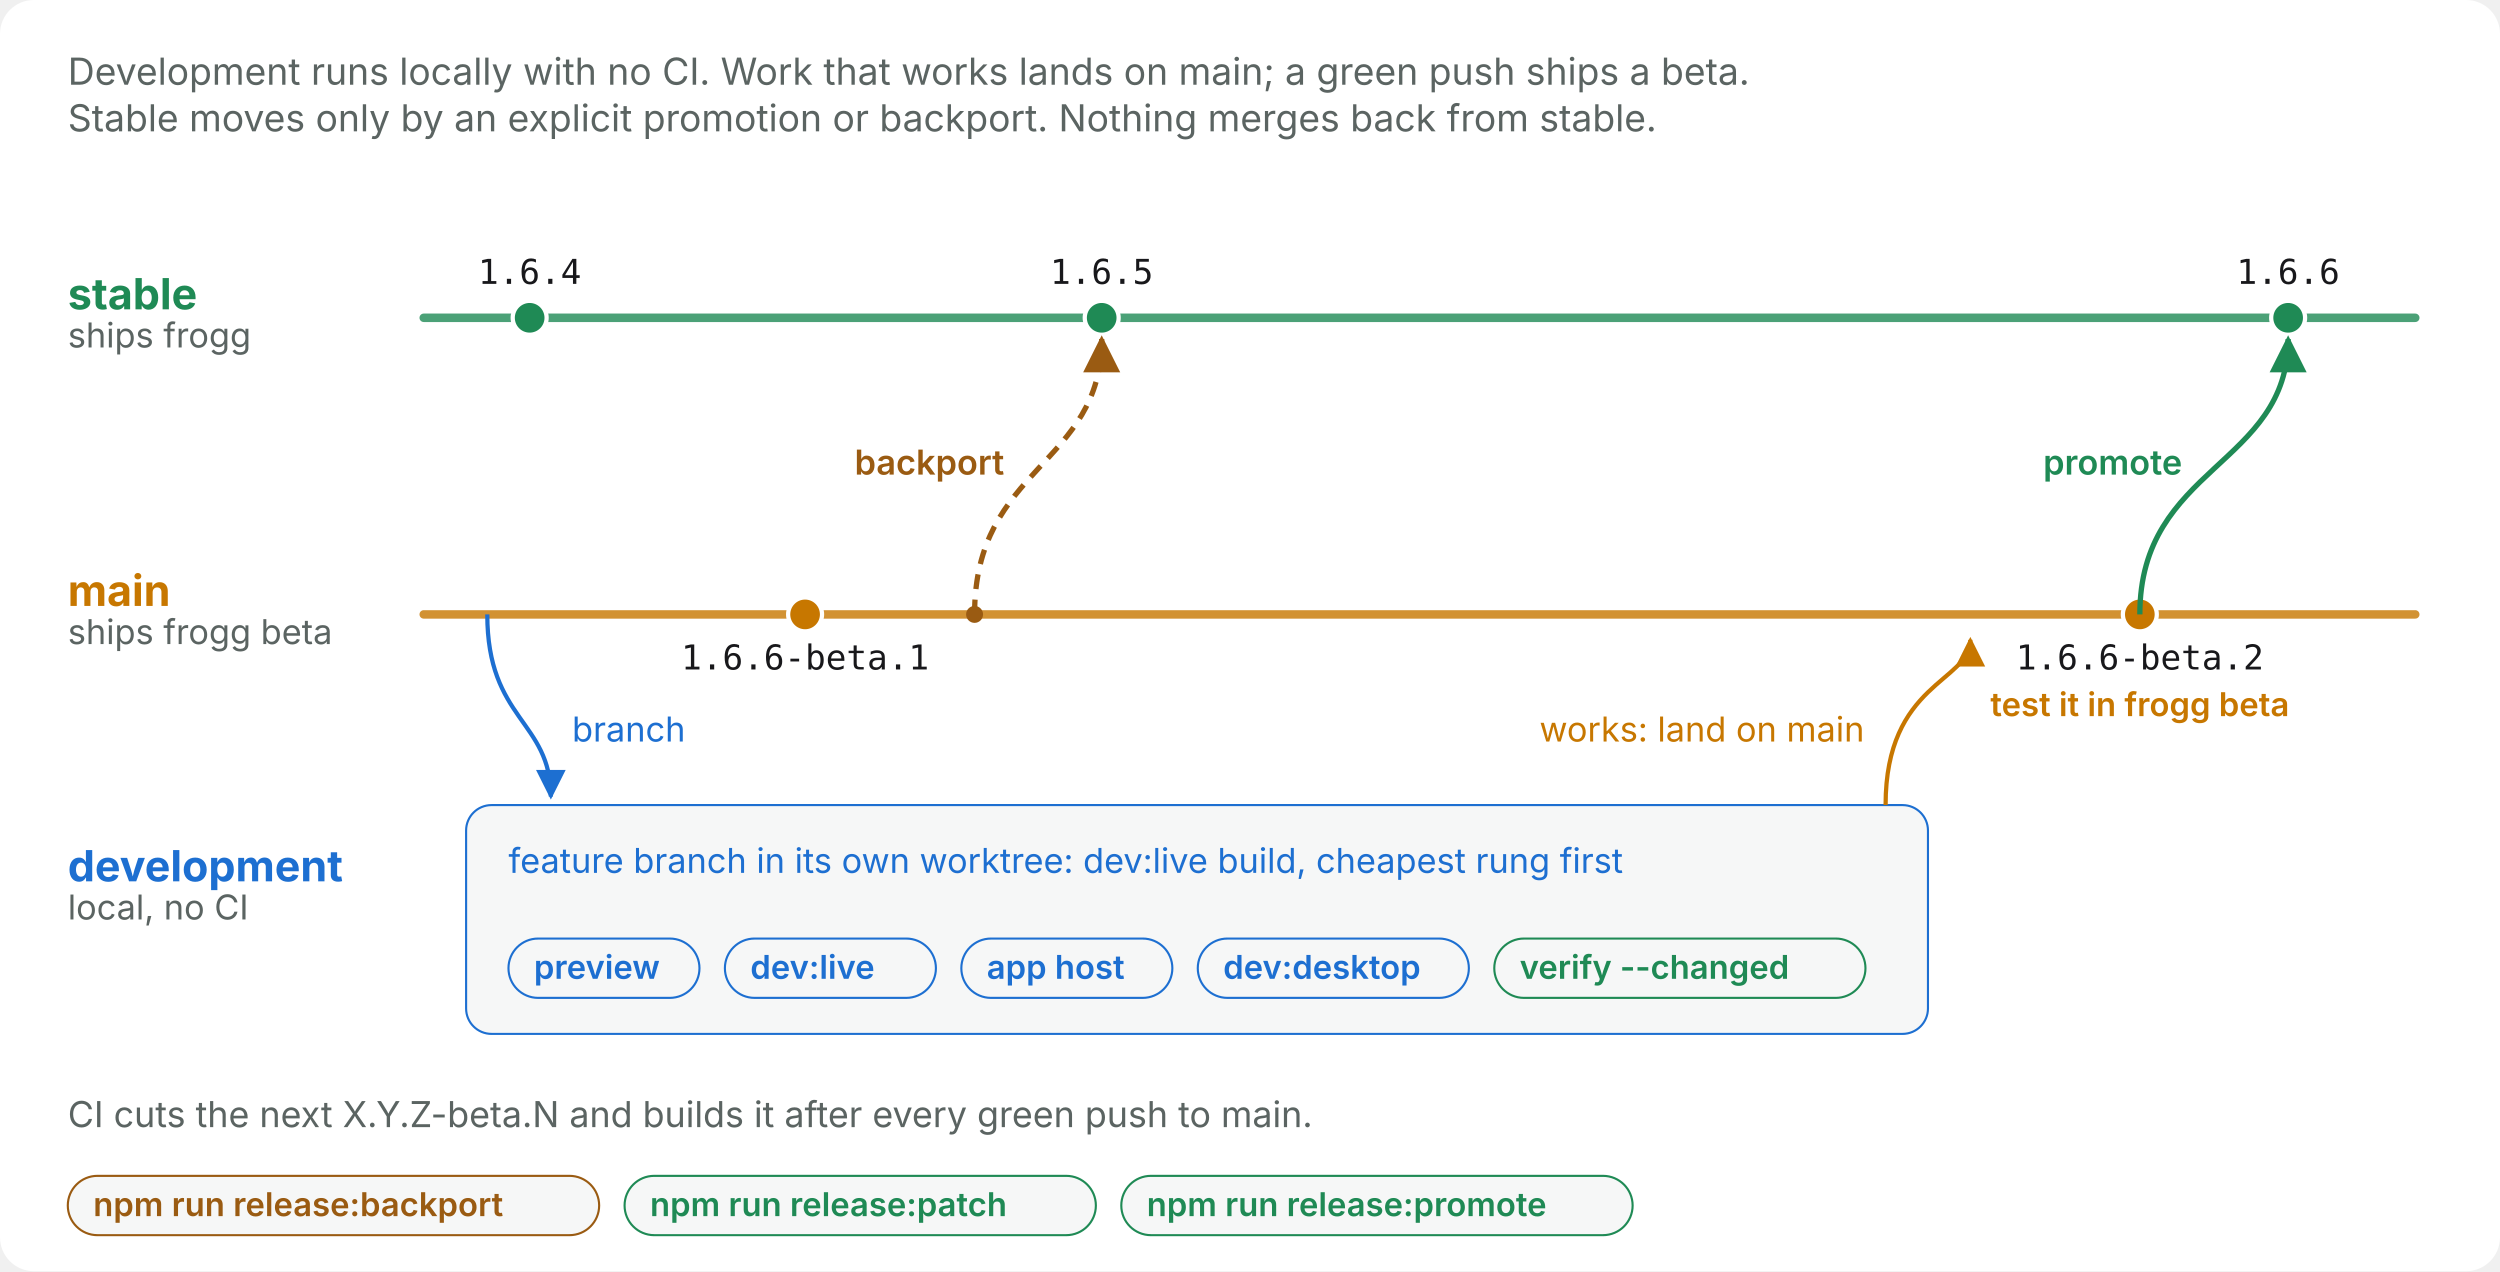
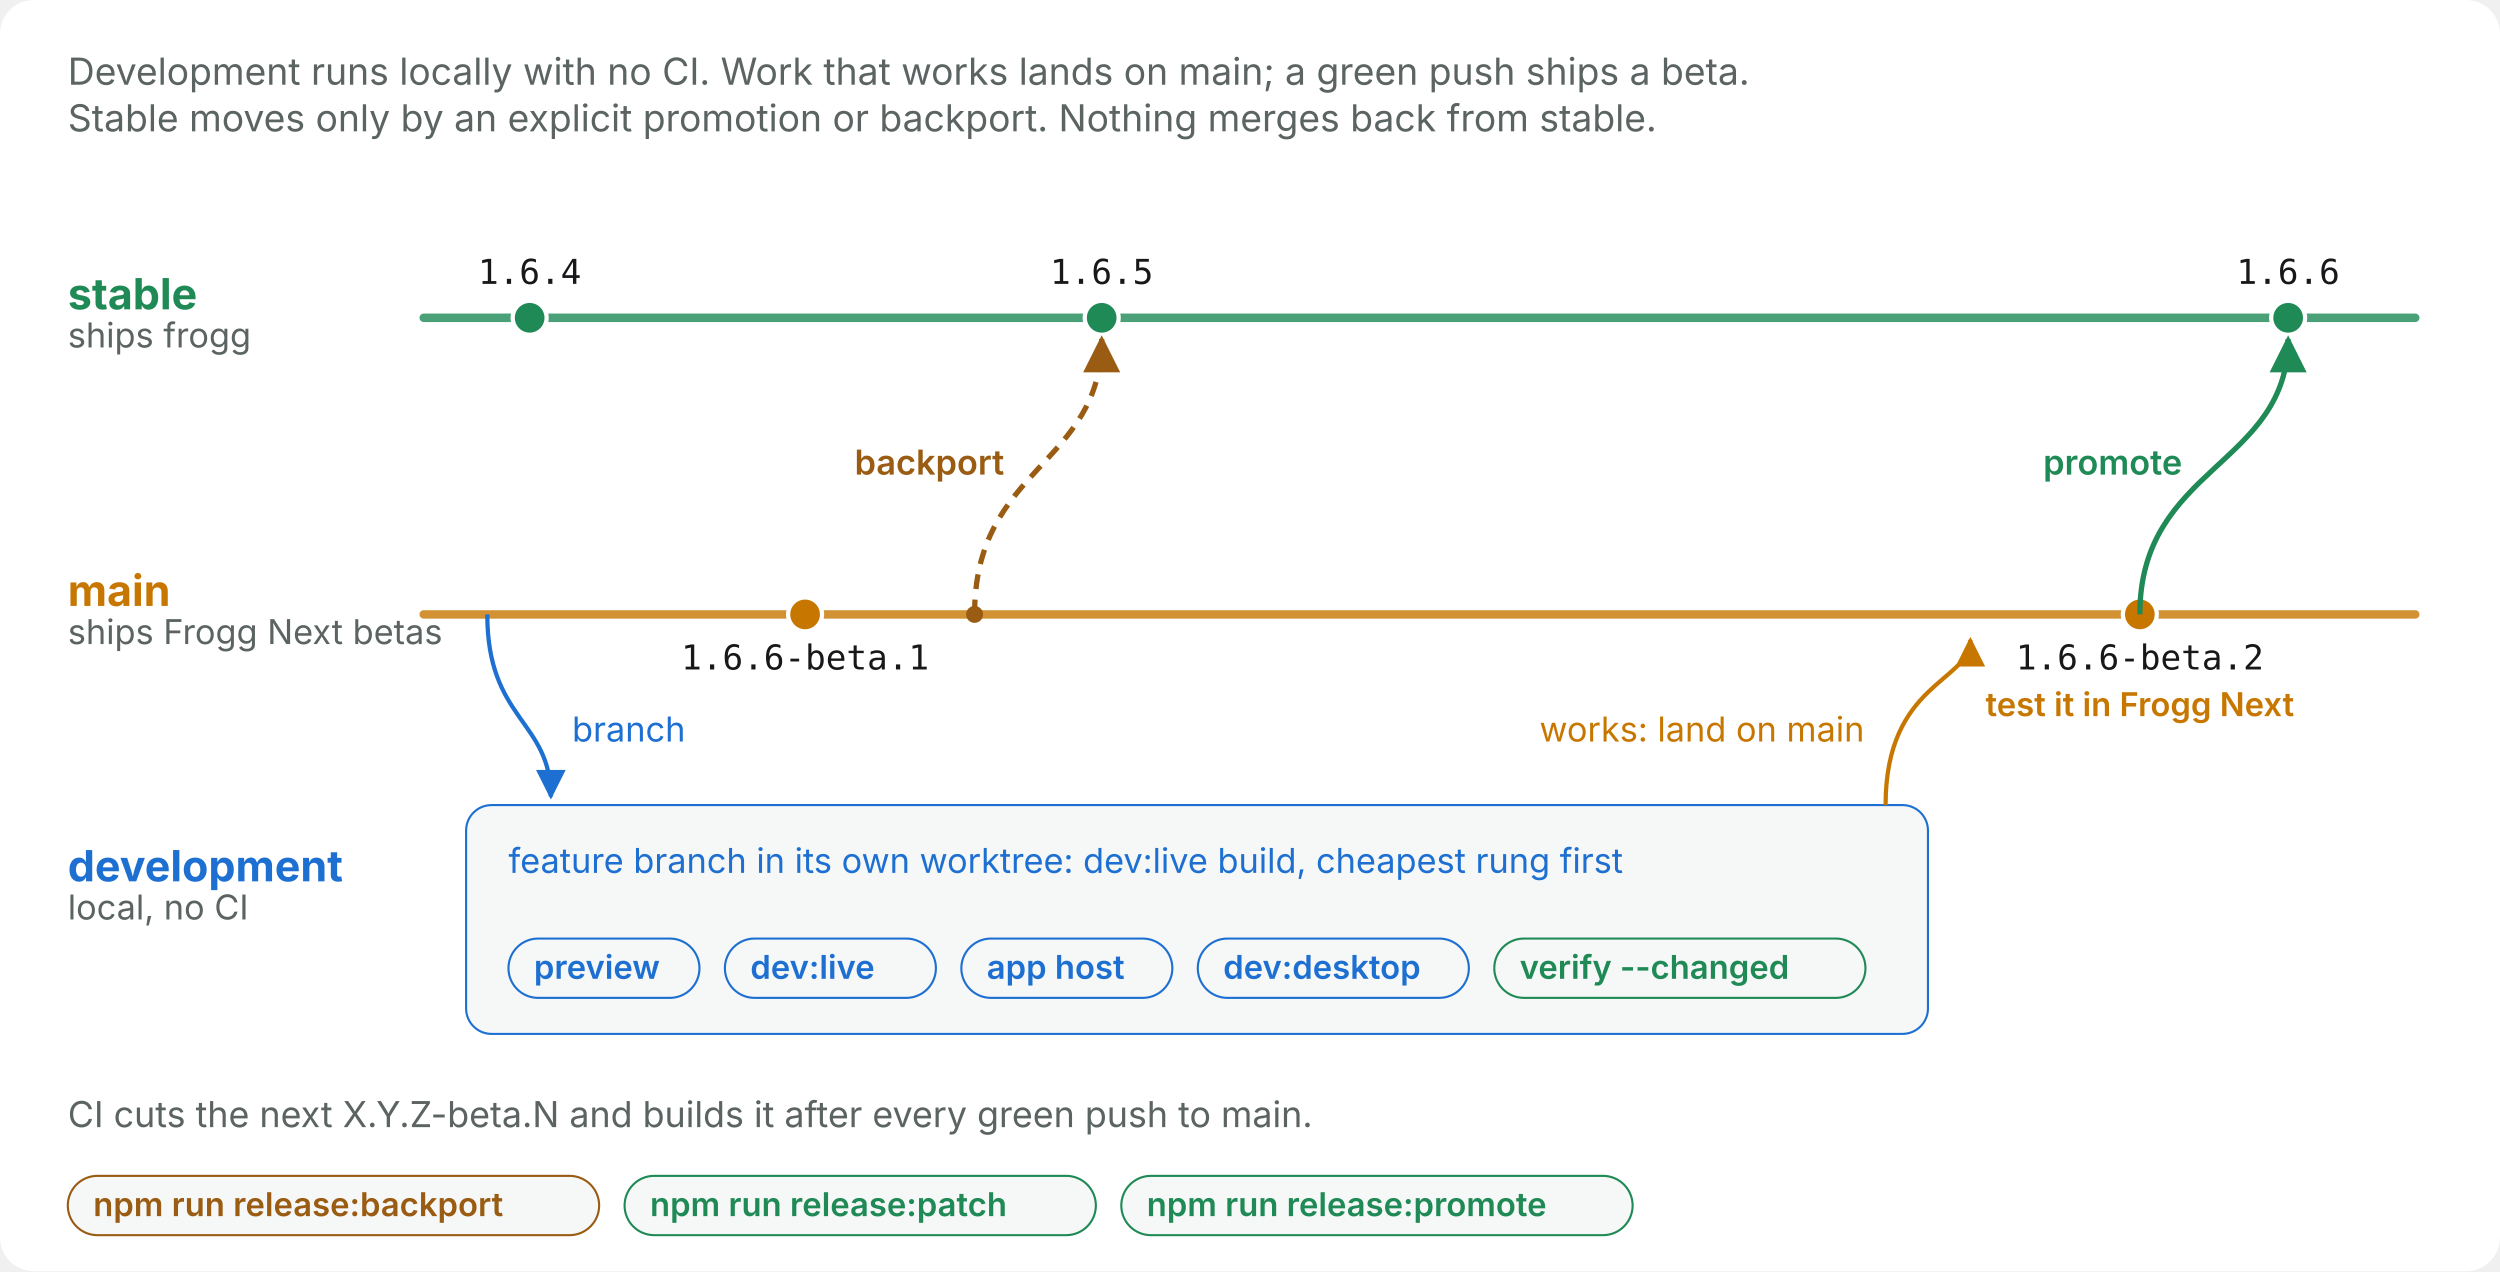
<svg xmlns="http://www.w3.org/2000/svg" width="1180" height="600" viewBox="0 0 1180 600" font-family="Inter, 'Segoe UI', system-ui, -apple-system, Helvetica, Arial, sans-serif">
  <defs>
    <marker id="arrow-stable" viewBox="0 0 10 10" refX="9" refY="5" markerWidth="7" markerHeight="7" orient="auto-start-reverse">
      <path d="M0 0L10 5L0 10z" fill="#1f8a55" />
    </marker>
    <marker id="arrow-beta" viewBox="0 0 10 10" refX="9" refY="5" markerWidth="7" markerHeight="7" orient="auto-start-reverse">
      <path d="M0 0L10 5L0 10z" fill="#c77700" />
    </marker>
    <marker id="arrow-dev" viewBox="0 0 10 10" refX="9" refY="5" markerWidth="7" markerHeight="7" orient="auto-start-reverse">
      <path d="M0 0L10 5L0 10z" fill="#1d6fd1" />
    </marker>
    <marker id="arrow-upstream" viewBox="0 0 10 10" refX="9" refY="5" markerWidth="7" markerHeight="7" orient="auto-start-reverse">
      <path d="M0 0L10 5L0 10z" fill="#6d28d9" />
    </marker>
    <marker id="arrow-backport" viewBox="0 0 10 10" refX="9" refY="5" markerWidth="7" markerHeight="7" orient="auto-start-reverse">
      <path d="M0 0L10 5L0 10z" fill="#9a5b12" />
    </marker>
    <marker id="arrow-muted" viewBox="0 0 10 10" refX="9" refY="5" markerWidth="7" markerHeight="7" orient="auto-start-reverse">
      <path d="M0 0L10 5L0 10z" fill="#5b6462" />
    </marker>
    <marker id="arrow-danger" viewBox="0 0 10 10" refX="9" refY="5" markerWidth="7" markerHeight="7" orient="auto-start-reverse">
      <path d="M0 0L10 5L0 10z" fill="#c62828" />
    </marker>
  </defs>
  <rect width="1180" height="600" rx="16" fill="#ffffff" />
  <text x="32" y="40" font-size="17.6" font-weight="400" fill="#5b6462" text-anchor="start">Development runs locally with no CI. Work that works lands on main; a green push ships a beta.</text>
  <text x="32" y="62" font-size="17.6" font-weight="400" fill="#5b6462" text-anchor="start">Stable moves only by an explicit promotion or backport. Nothing merges back from stable.</text>
  <text x="32" y="146" font-size="20.3" font-weight="700" fill="#1f8a55" text-anchor="start">stable</text>
  <text x="32" y="164" font-size="16.2" font-weight="400" fill="#5b6462" text-anchor="start">ships frogg</text>
  <text x="32" y="286" font-size="20.3" font-weight="700" fill="#c77700" text-anchor="start">main</text>
-   <text x="32" y="304" font-size="16.2" font-weight="400" fill="#5b6462" text-anchor="start">ships frogg beta</text>
+   <text x="32" y="304" font-size="16.2" font-weight="400" fill="#5b6462" text-anchor="start">ships Frogg Next betas</text>
  <text x="32" y="416" font-size="20.3" font-weight="700" fill="#1d6fd1" text-anchor="start">development</text>
  <text x="32" y="434" font-size="16.2" font-weight="400" fill="#5b6462" text-anchor="start">local, no CI</text>
  <line x1="200" y1="150" x2="1140" y2="150" stroke="#1f8a55" stroke-width="4" stroke-linecap="round" stroke-opacity="0.8" />
  <line x1="200" y1="290" x2="1140" y2="290" stroke="#c77700" stroke-width="4" stroke-linecap="round" stroke-opacity="0.8" />
  <rect x="220" y="380" width="690" height="108" rx="12" fill="#f6f7f7" fill-opacity="1" stroke="#1d6fd1" />
  <text x="240" y="412" font-size="16.2" font-weight="400" fill="#1d6fd1">feature branch in its own worktree: dev:live build, cheapest rung first</text>
  <rect x="240" y="443" width="90.15" height="28" rx="14" fill="#f6f7f7" stroke="#1d6fd1" />
  <text x="252" y="462" font-size="15.5" font-weight="600" fill="#1d6fd1" textLength="66.15" lengthAdjust="spacingAndGlyphs">preview</text>
  <rect x="342.15" y="443" width="99.6" height="28" rx="14" fill="#f6f7f7" stroke="#1d6fd1" />
  <text x="354.15" y="462" font-size="15.5" font-weight="600" fill="#1d6fd1" textLength="75.6" lengthAdjust="spacingAndGlyphs">dev:live</text>
  <rect x="453.75" y="443" width="99.6" height="28" rx="14" fill="#f6f7f7" stroke="#1d6fd1" />
  <text x="465.75" y="462" font-size="15.5" font-weight="600" fill="#1d6fd1" textLength="75.6" lengthAdjust="spacingAndGlyphs">app host</text>
  <rect x="565.35" y="443" width="127.95" height="28" rx="14" fill="#f6f7f7" stroke="#1d6fd1" />
  <text x="577.35" y="462" font-size="15.5" font-weight="600" fill="#1d6fd1" textLength="103.95" lengthAdjust="spacingAndGlyphs">dev:desktop</text>
  <rect x="705.3" y="443" width="175.2" height="28" rx="14" fill="#f6f7f7" stroke="#1f8a55" />
  <text x="717.3" y="462" font-size="15.5" font-weight="600" fill="#1f8a55" textLength="151.2" lengthAdjust="spacingAndGlyphs">verify --changed</text>
  <path d="M 230 290 C 230 340, 260 340, 260 376" fill="none" stroke="#1d6fd1" stroke-width="2" marker-end="url(#arrow-dev)" />
  <text x="270" y="350" font-size="16.2" font-weight="400" fill="#1d6fd1" text-anchor="start">branch</text>
  <path d="M 890 380 C 890 322, 930 322, 930 302" fill="none" stroke="#c77700" stroke-width="2" marker-end="url(#arrow-beta)" />
  <text x="880" y="350" font-size="16.2" font-weight="400" fill="#c77700" text-anchor="end">works: land on main</text>
  <circle cx="250" cy="150" r="8" fill="#1f8a55" stroke="#ffffff" stroke-width="2" />
  <text x="250" y="134" font-size="16.2" font-weight="400" fill="#18181b" text-anchor="middle" font-family="'JetBrains Mono', 'SFMono-Regular', Menlo, Consolas, monospace">1.6.4</text>
  <circle cx="520" cy="150" r="8" fill="#1f8a55" stroke="#ffffff" stroke-width="2" />
  <text x="520" y="134" font-size="16.2" font-weight="400" fill="#18181b" text-anchor="middle" font-family="'JetBrains Mono', 'SFMono-Regular', Menlo, Consolas, monospace">1.6.5</text>
  <circle cx="1080" cy="150" r="8" fill="#1f8a55" stroke="#ffffff" stroke-width="2" />
  <text x="1080" y="134" font-size="16.2" font-weight="400" fill="#18181b" text-anchor="middle" font-family="'JetBrains Mono', 'SFMono-Regular', Menlo, Consolas, monospace">1.6.6</text>
  <circle cx="380" cy="290" r="8" fill="#c77700" stroke="#ffffff" stroke-width="2" />
  <text x="380" y="316" font-size="16.2" font-weight="400" fill="#18181b" text-anchor="middle" font-family="'JetBrains Mono', 'SFMono-Regular', Menlo, Consolas, monospace">1.6.6-beta.1</text>
  <circle cx="1010" cy="290" r="8" fill="#c77700" stroke="#ffffff" stroke-width="2" />
  <text x="1010" y="316" font-size="16.2" font-weight="400" fill="#18181b" text-anchor="middle" font-family="'JetBrains Mono', 'SFMono-Regular', Menlo, Consolas, monospace">1.6.6-beta.2</text>
-   <text x="1010" y="338" font-size="15.5" font-weight="600" fill="#c77700" text-anchor="middle">test it in frogg beta</text>
+   <text x="1010" y="338" font-size="15.5" font-weight="600" fill="#c77700" text-anchor="middle">test it in Frogg Next</text>
  <circle cx="460" cy="290" r="4" fill="#9a5b12" />
  <path d="M 460 290 C 460 220, 520 220, 520 160" fill="none" stroke="#9a5b12" stroke-width="2.5" stroke-dasharray="7 5" marker-end="url(#arrow-backport)" />
  <text x="474" y="224" font-size="16.2" font-weight="600" fill="#9a5b12" text-anchor="end">backport</text>
  <path d="M 1010 290 C 1010 220, 1080 220, 1080 160" fill="none" stroke="#1f8a55" stroke-width="2.5" marker-end="url(#arrow-stable)" />
  <text x="1030" y="224" font-size="16.2" font-weight="600" fill="#1f8a55" text-anchor="end">promote</text>
  <text x="32" y="532" font-size="16.9" font-weight="400" fill="#5b6462" text-anchor="start">CI cuts the next X.Y.Z-beta.N and builds it after every green push to main.</text>
  <rect x="32" y="555" width="250.8" height="28" rx="14" fill="#f6f7f7" stroke="#9a5b12" />
  <text x="44" y="574" font-size="15.5" font-weight="600" fill="#9a5b12" textLength="226.8" lengthAdjust="spacingAndGlyphs">npm run release:backport</text>
  <rect x="294.8" y="555" width="222.45" height="28" rx="14" fill="#f6f7f7" stroke="#1f8a55" />
  <text x="306.8" y="574" font-size="15.5" font-weight="600" fill="#1f8a55" textLength="198.45" lengthAdjust="spacingAndGlyphs">npm run release:patch</text>
  <rect x="529.25" y="555" width="241.35" height="28" rx="14" fill="#f6f7f7" stroke="#1f8a55" />
  <text x="541.25" y="574" font-size="15.5" font-weight="600" fill="#1f8a55" textLength="217.35" lengthAdjust="spacingAndGlyphs">npm run release:promote</text>
</svg>
